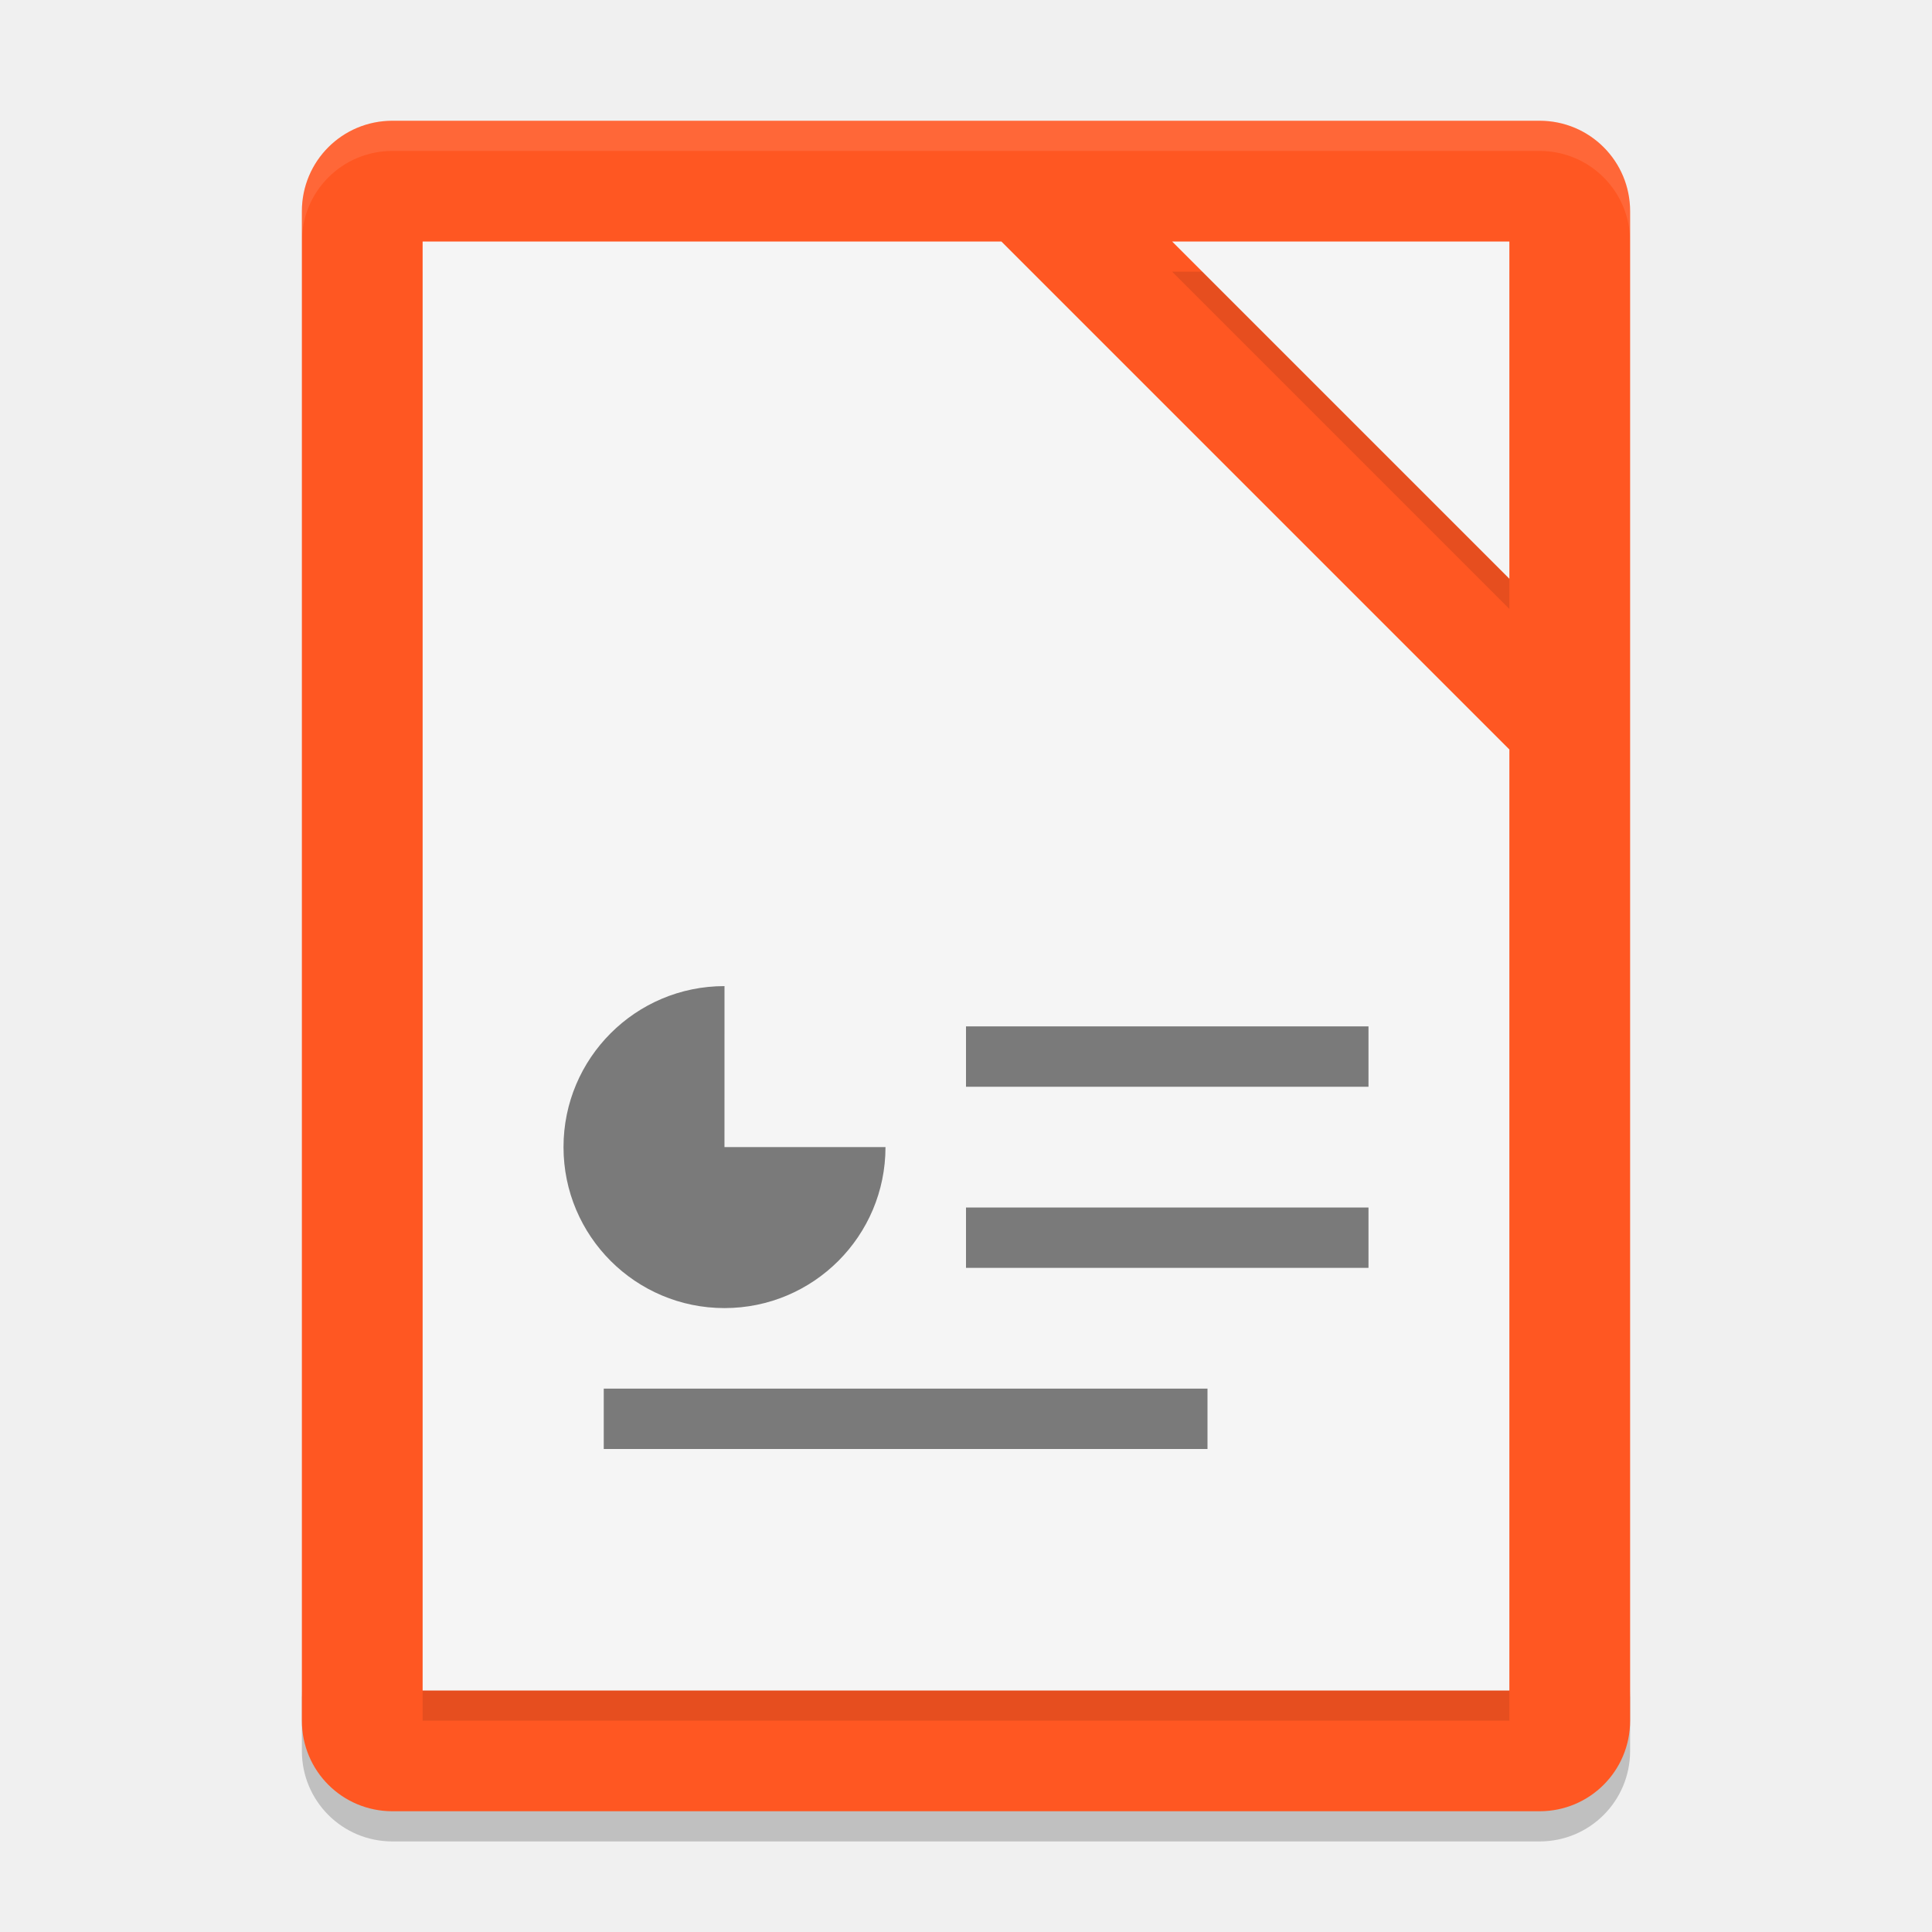
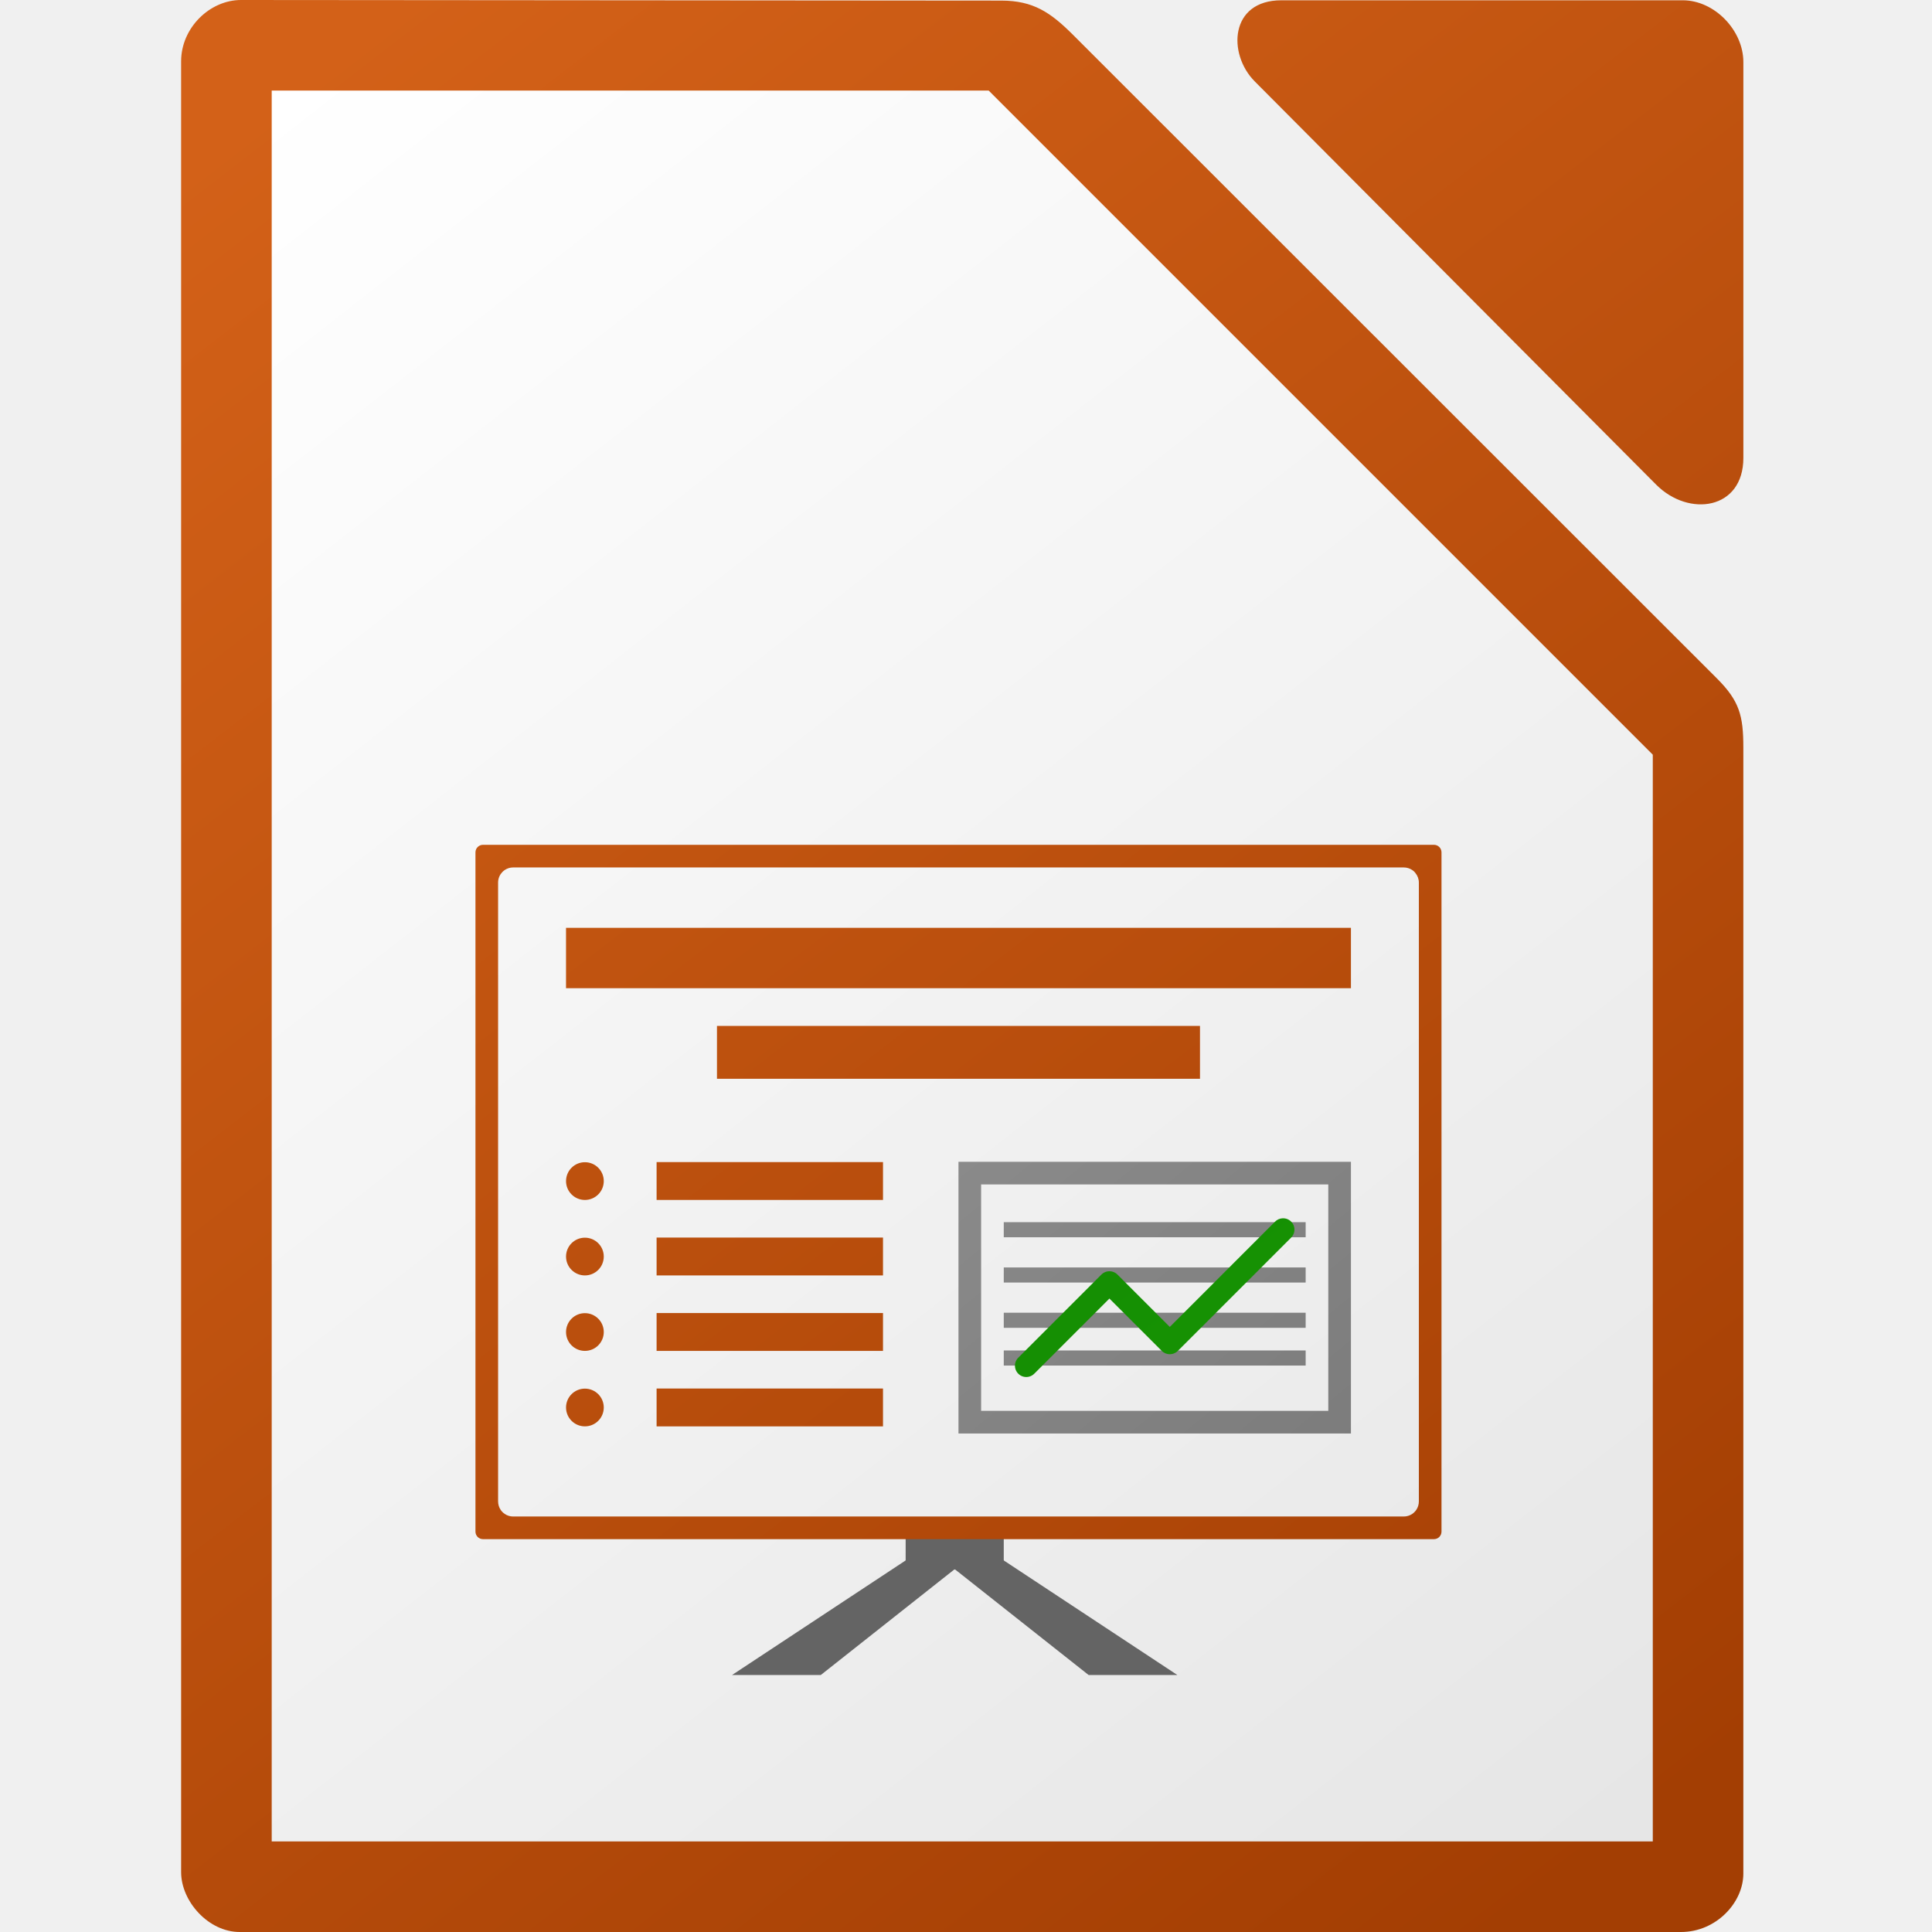
- <svg xmlns="http://www.w3.org/2000/svg" width="64" height="64" version="1">
-   <path style="opacity:0.2" d="m 10,56 0,2 c 0,1.662 1.338,3 3,3 l 38,0 c 1.662,0 3,-1.338 3,-3 l 0,-2 c 0,1.662 -1.338,3 -3,3 l -38,0 c -1.662,0 -3,-1.338 -3,-3 z" />
-   <path style="fill:#ff5722" d="M 54,57 54,7 C 54,5.338 52.662,4 51,4 L 13,4 c -1.662,0 -3,1.338 -3,3 l 0,50 c 0,1.662 1.338,3 3,3 l 38,0 c 1.662,0 3,-1.338 3,-3 z" />
-   <path style="opacity:0.1" d="M 14,9 14,57 50,57 50,25.828 33.172,9 14,9 Z M 38.828,9 50,20.172 50,9 38.828,9 Z" />
-   <path style="fill:#f5f5f5" d="M 14,8 14,56 50,56 50,24.828 33.172,8 14,8 Z M 38.828,8 50,19.172 50,8 38.828,8 Z" />
-   <path style="opacity:0.1;fill:#ffffff" d="m 13,4 c -1.662,0 -3,1.338 -3,3 l 0,1 c 0,-1.662 1.338,-3 3,-3 l 38,0 c 1.662,0 3,1.338 3,3 L 54,7 C 54,5.338 52.662,4 51,4 L 13,4 Z" />
-   <path style="opacity:0.5" d="m 24,32.666 c -2.946,0 -5.333,2.388 -5.333,5.333 0,2.946 2.388,5.333 5.333,5.333 2.946,0 5.333,-2.388 5.333,-5.333 l -5.334,0 z m 8,1.334 0,2 13.333,0 0,-2 z m 0,6 0,2 13.333,0 0,-2 z m -12,6 0,2 20,0 0,-2 z" />
+ <svg xmlns="http://www.w3.org/2000/svg" xmlns:xlink="http://www.w3.org/1999/xlink" height="512" width="512">
+   <linearGradient id="a" gradientUnits="userSpaceOnUse" x1="1711.588" x2="1357.364" xlink:href="#b" y1="490.542" y2="30.216" />
+   <linearGradient id="b">
+     <stop offset="0" stop-color="#a33e03" />
+     <stop offset="1" stop-color="#d36118" />
+   </linearGradient>
+   <linearGradient id="c" gradientUnits="userSpaceOnUse" x1="1710" x2="1360" y1="482" y2="22">
+     <stop offset="0" stop-color="#18a303" />
+     <stop offset="1" stop-color="#106802" />
+   </linearGradient>
+   <linearGradient id="d" gradientUnits="userSpaceOnUse" x1="1707.009" x2="1331.95" y1="488.492" y2="29.226">
+     <stop offset="0" stop-color="#6e6e6e" />
+     <stop offset="1" stop-color="#b0b0b0" />
+   </linearGradient>
+   <linearGradient id="e" gradientUnits="userSpaceOnUse" x1="1712" x2="1352" y1="482" y2="22">
+     <stop offset="0" stop-color="#e6e6e6" />
+     <stop offset="1" stop-color="#fff" />
+   </linearGradient>
+   <linearGradient id="f" gradientTransform="matrix(2.008088 0 0 2.018885 1404.983 2846.179)" gradientUnits="userSpaceOnUse" x1="151.894" x2="-24.891" xlink:href="#b" y1="-1168.556" y2="-1398.881" />
+   <g transform="translate(-1277.994)">
+     <path d="m1341.861 0c-8.266 0-15.867 7.366-15.867 16.242v479.9c0 7.735 7.243 15.857 15.514 15.857h381.99c9.254 0 16.5-7.739 16.5-15.488v-298.383c0-8.449-1.024-12.365-7-18.338l-170.656-170.572c-5.976-5.971-10.548-9.051-19-9.059zm275.695.078c-13.677-0-14.277 14.227-7.045 21.492v.002l106.385 106.867c8.68 8.715 23.109 6.648 23.109-7.098v-104.871c0-8.455-7.654-16.393-16.064-16.393z" fill="url(#f)" stroke-width="15.997" />
+     <path d="m1350 24v464h366v-288l-176-176z" fill="url(#e)" />
+     <path id="g" d="m1520 403.891v8.32l-48.002 31.682h23.517l35.426-28.002h13.061v-12z" fill="#646464" />
+     <path d="m1532 307.887v72.004h104.006v-72.004zm6.002 6h92.004v60.002h-92.004zm6 10v4h80.004v-4zm0 12v4h80.004v-4zm0 12v4h80.004v-4zm0 10v4h80.004v-4z" fill="url(#d)" />
+     <path d="m1617.945 322.857a3 3 0 0 0 -2.062.908l-27.879 27.881-13.881-13.881a3 3 0 0 0 -4.242 0l-22 22.002a3 3 0 1 0 4.242 4.242l19.879-19.879 13.881 13.879a3 3 0 0 0 4.242 0l30.002-30a3 3 0 0 0 -2.182-5.152z" fill="url(#c)" />
+     <use fill="#646464" height="1085" transform="matrix(-1 0 0 1 3062.002 0)" width="5033" xlink:href="#g" />
+     <path d="m1405.996 223.883c-1.108 0-2 .892-2 2v180.008c0 1.108.892 2 2 2h252.01c1.108 0 2-.892 2-2v-180.008c0-1.108-.892-2-2-2zm8 6h236.01c.831 0 1.602.251 2.24.682.213.143.409.308.59.488.099.099.179.215.268.324.556.687.902 1.549.902 2.506v164.008c0 .831-.251 1.602-.682 2.24-.287.425-.653.791-1.078 1.078-.638.43-1.409.682-2.24.682h-236.01c-.831 0-1.602-.251-2.24-.682-.425-.287-.791-.653-1.078-1.078-.43-.638-.682-1.409-.682-2.24v-164.008c0-.278.027-.547.08-.809.053-.26.132-.511.232-.75v-.002c.101-.239.226-.465.369-.678v-.002c.065-.096.148-.176.221-.266.088-.109.168-.225.268-.324.18-.18.378-.345.59-.488.638-.43 1.409-.682 2.24-.682zm14 16.002v16h208.01v-16zm40.002 26v14h128.006v-14zm-16 36.08v10.035h60.002v-10.035zm-18.998.035a5 5 0 0 0 -5 5 5 5 0 0 0 5 5 5 5 0 0 0 5-5 5 5 0 0 0 -5-5zm18.998 19.965v10.035h60.002v-10.035zm-18.998.035a5 5 0 0 0 -5 5 5 5 0 0 0 5 5 5 5 0 0 0 5-5 5 5 0 0 0 -5-5zm18.998 19.965v10.035h60.002v-10.035zm-18.998.035a5 5 0 0 0 -5 5 5 5 0 0 0 5 5 5 5 0 0 0 5-5 5 5 0 0 0 -5-5zm18.998 19.965v10.035h60.002v-10.035zm-18.998.035a5 5 0 0 0 -5 5 5 5 0 0 0 5 5 5 5 0 0 0 5-5 5 5 0 0 0 -5-5z" fill="url(#a)" />
+   </g>
</svg>
